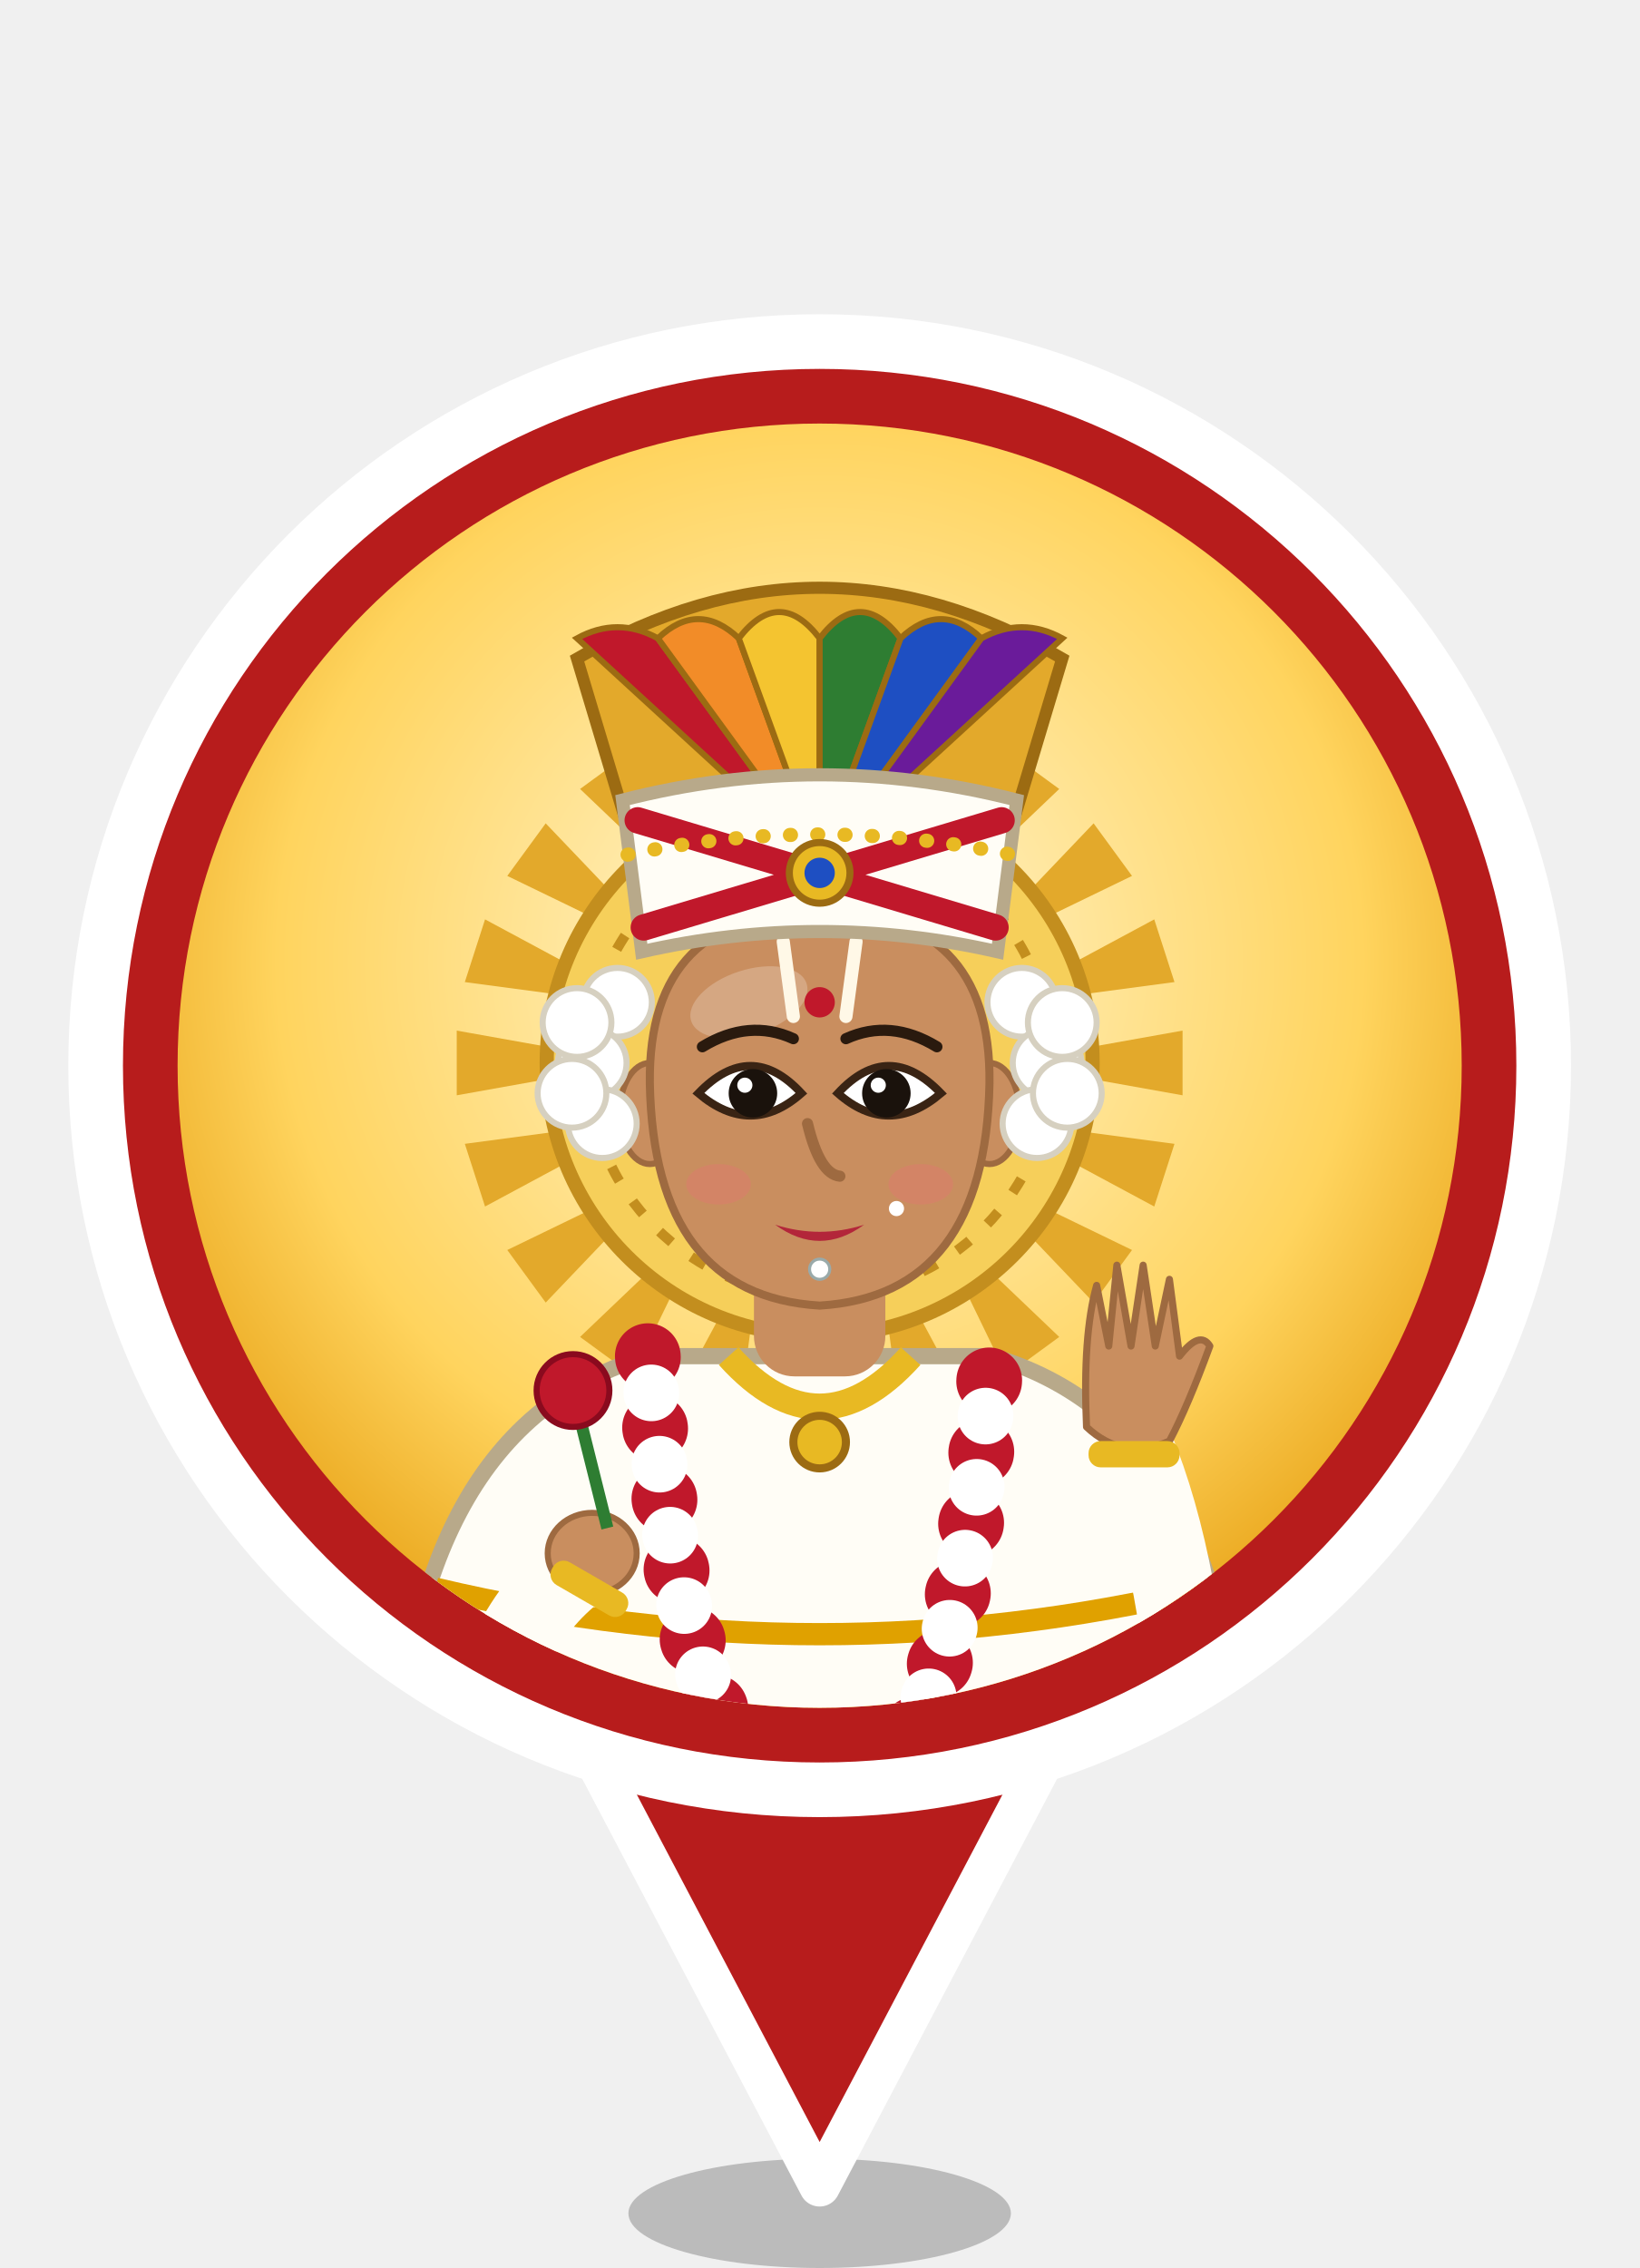
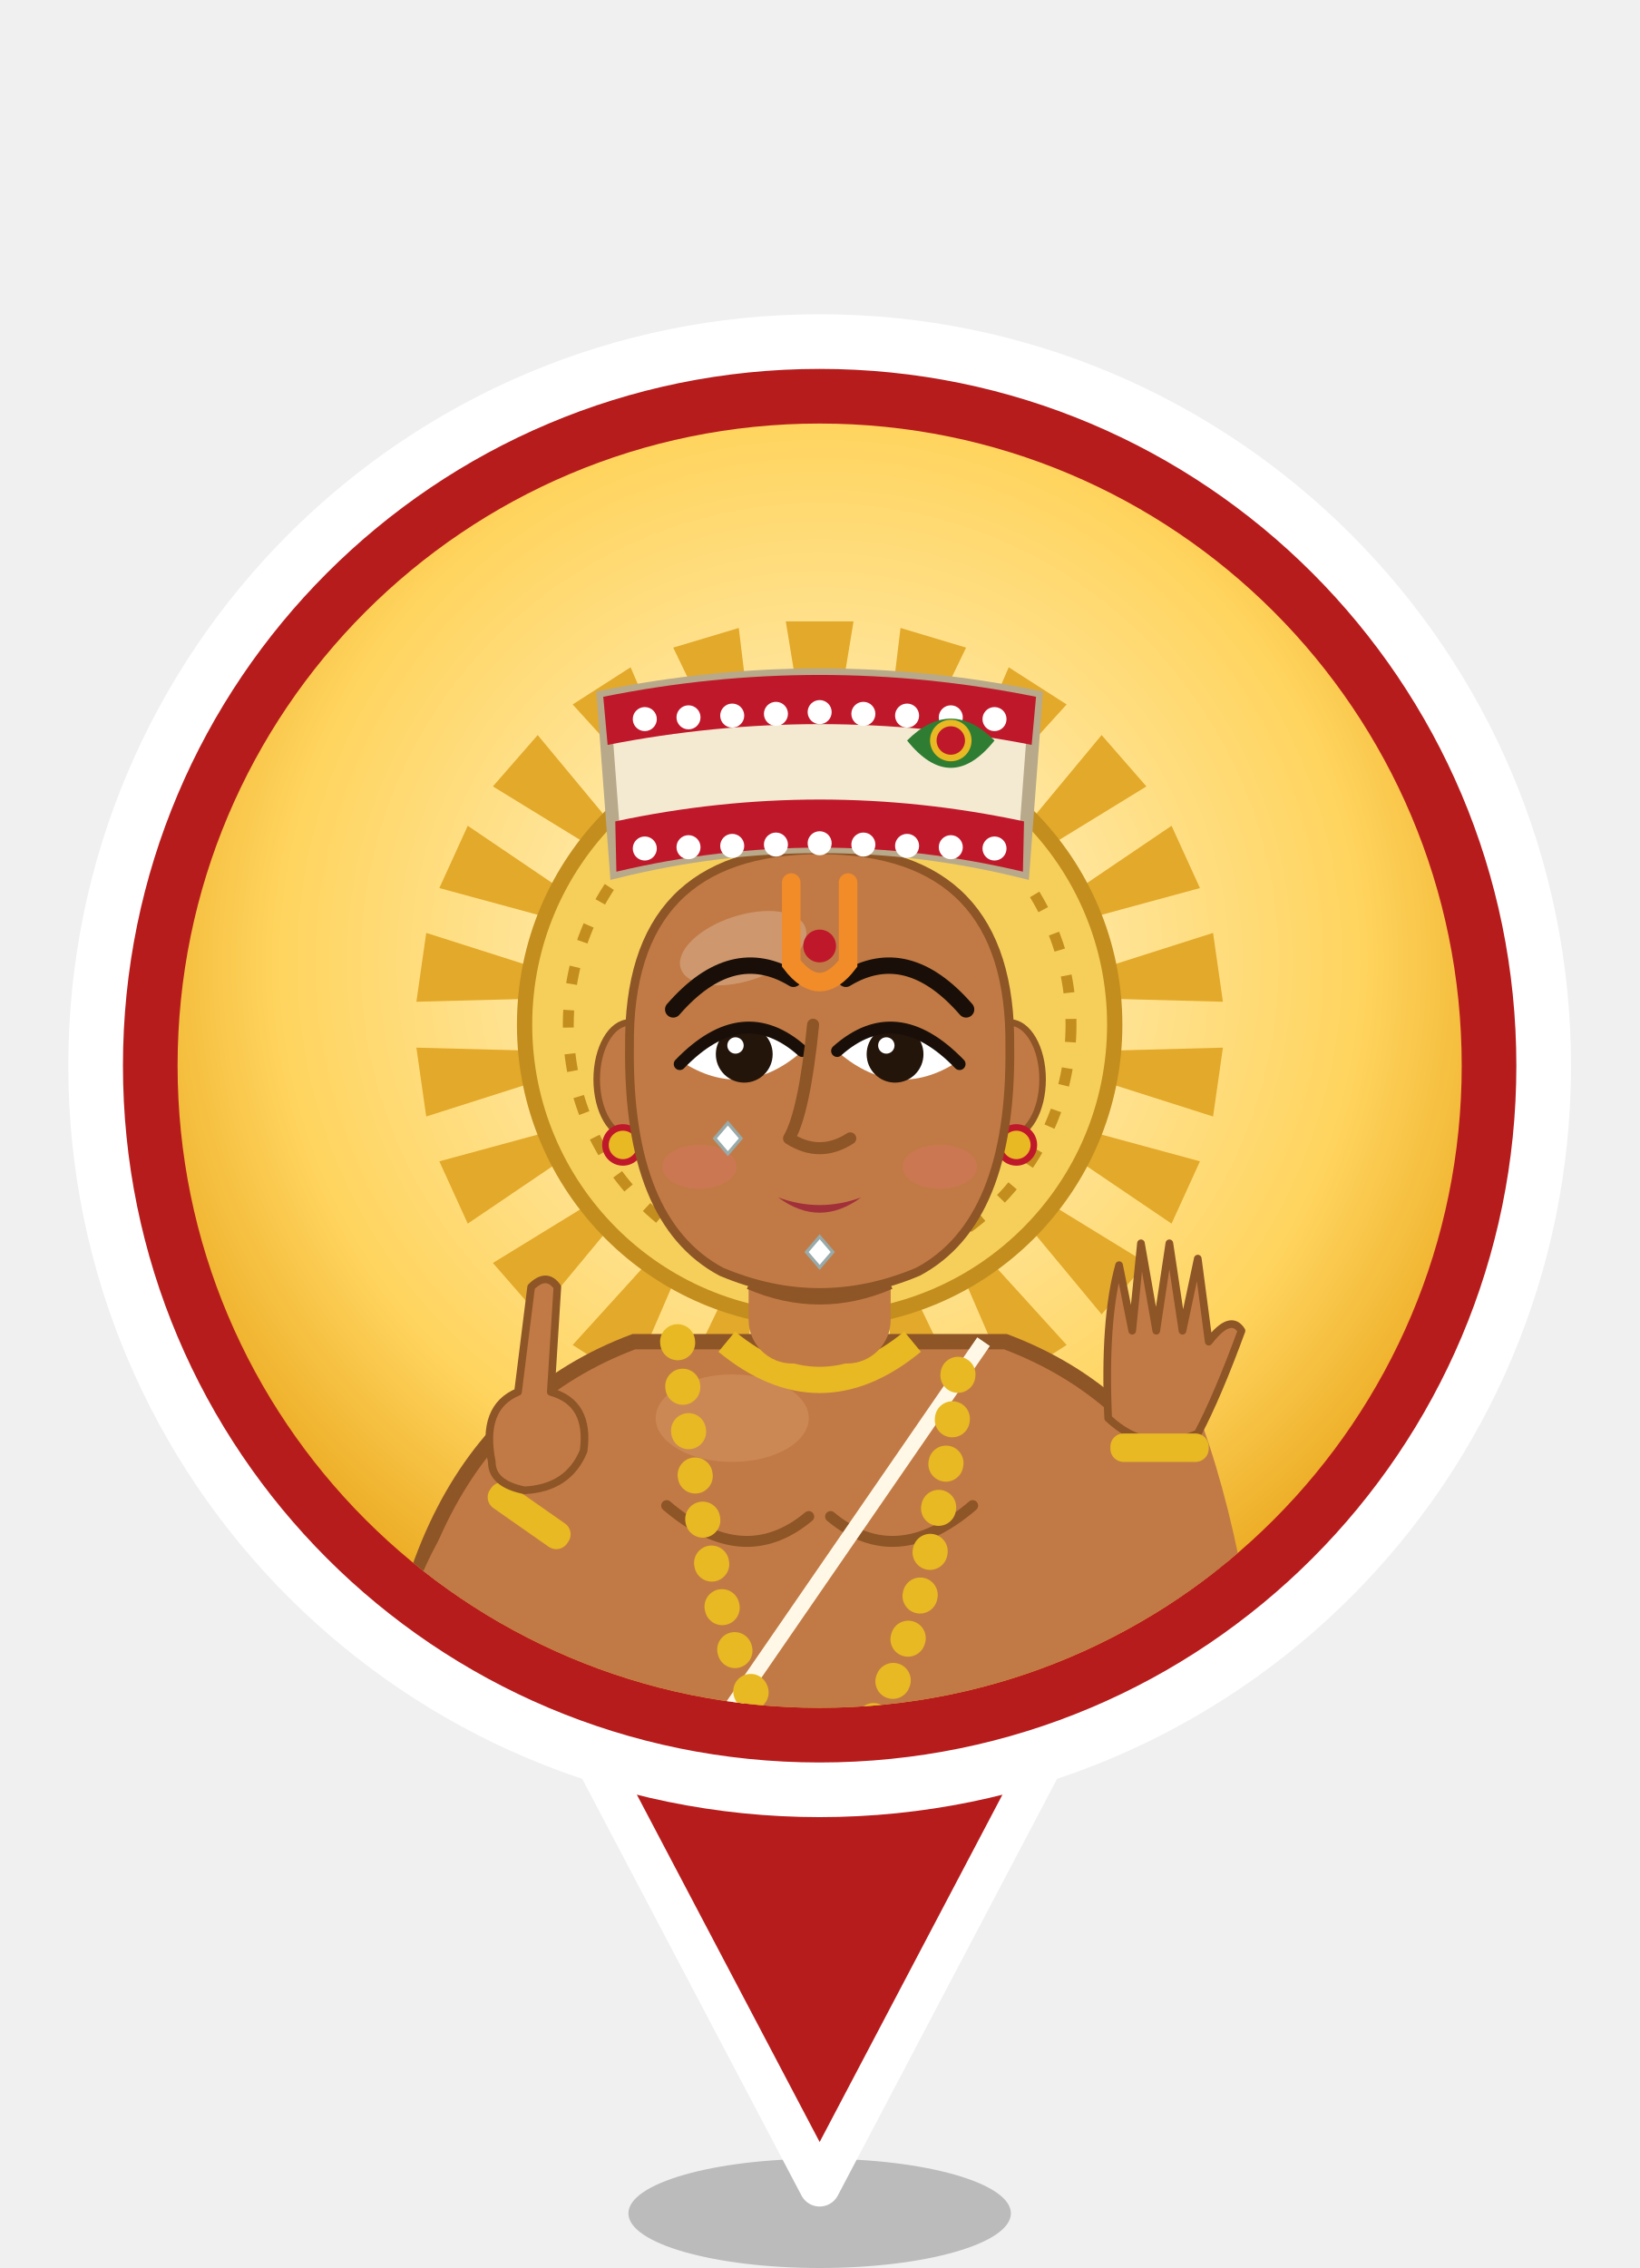
<svg xmlns="http://www.w3.org/2000/svg" viewBox="-60 -100 120 166">
  <defs>
    <clipPath id="ctv-ghanshyam">
      <circle cx="0" cy="-22" r="47" />
    </clipPath>
    <radialGradient id="gtv-ghanshyam" cx=".5" cy=".42" r=".6">
      <stop offset="0" stop-color="#FFF6D6" />
      <stop offset=".7" stop-color="#FFD45E" />
      <stop offset="1" stop-color="#E8A317" />
    </radialGradient>
  </defs>
  <ellipse cx="0" cy="62" rx="14" ry="4" fill="#000" opacity=".22" />
  <path d="M-20,22 L0,60 L20,22Z" fill="#B71C1C" stroke="#fff" stroke-width="3" stroke-linejoin="round" />
  <circle cx="0" cy="-22" r="53" fill="#B71C1C" stroke="#fff" stroke-width="4" />
  <circle cx="0" cy="-22" r="47" fill="url(#gtv-ghanshyam)" />
  <g clip-path="url(#ctv-ghanshyam)">
-     <g transform="translate(0,0) scale(.74)">
+     <g transform="translate(0,-1) scale(.8)">
      <g id="prabha">
-         <path d="M0.0,-48.0 L3.2,-65.9 L-3.2,-65.9Z" fill="#E3A92B" />
-         <path d="M5.6,-47.1 L14.2,-63.1 L8.0,-65.1Z" fill="#E3A92B" />
-         <path d="M10.6,-44.6 L23.7,-57.1 L18.5,-60.9Z" fill="#E3A92B" />
-         <path d="M14.6,-40.6 L30.9,-48.5 L27.1,-53.7Z" fill="#E3A92B" />
-         <path d="M17.1,-35.6 L35.1,-38.0 L33.1,-44.2Z" fill="#E3A92B" />
-         <path d="M18.0,-30.0 L35.9,-26.8 L35.9,-33.2Z" fill="#E3A92B" />
-         <path d="M17.1,-24.4 L33.1,-15.8 L35.1,-22.0Z" fill="#E3A92B" />
-         <path d="M14.6,-19.4 L27.1,-6.3 L30.9,-11.5Z" fill="#E3A92B" />
-         <path d="M10.6,-15.4 L18.5,0.9 L23.7,-2.9Z" fill="#E3A92B" />
-         <path d="M5.6,-12.9 L8.0,5.1 L14.2,3.1Z" fill="#E3A92B" />
-         <path d="M0.0,-12.0 L-3.2,5.9 L3.2,5.9Z" fill="#E3A92B" />
-         <path d="M-5.6,-12.9 L-14.2,3.1 L-8.0,5.1Z" fill="#E3A92B" />
-         <path d="M-10.6,-15.4 L-23.7,-2.9 L-18.5,0.9Z" fill="#E3A92B" />
-         <path d="M-14.6,-19.4 L-30.9,-11.5 L-27.1,-6.3Z" fill="#E3A92B" />
-         <path d="M-17.1,-24.4 L-35.1,-22.0 L-33.1,-15.8Z" fill="#E3A92B" />
-         <path d="M-18.0,-30.0 L-35.9,-33.2 L-35.9,-26.8Z" fill="#E3A92B" />
-         <path d="M-17.1,-35.6 L-33.1,-44.2 L-35.1,-38.0Z" fill="#E3A92B" />
-         <path d="M-14.6,-40.6 L-27.1,-53.7 L-30.9,-48.5Z" fill="#E3A92B" />
-         <path d="M-10.6,-44.6 L-18.5,-60.9 L-23.7,-57.1Z" fill="#E3A92B" />
-         <path d="M-5.6,-47.1 L-8.0,-65.1 L-14.2,-63.1Z" fill="#E3A92B" />
+         <path d="M0.0,-48.0 L3.1,-66.9 L-3.1,-66.9Z" fill="#E3A92B" />
+         <path d="M5.1,-47.3 L13.4,-64.5 L7.4,-66.3Z" fill="#E3A92B" />
+         <path d="M9.7,-45.1 L22.6,-59.3 L17.3,-62.7Z" fill="#E3A92B" />
+         <path d="M13.6,-41.8 L29.9,-51.8 L25.8,-56.5Z" fill="#E3A92B" />
+         <path d="M16.4,-37.5 L34.8,-42.5 L32.2,-48.2Z" fill="#E3A92B" />
+         <path d="M17.8,-32.6 L36.9,-32.1 L36.0,-38.4Z" fill="#E3A92B" />
+         <path d="M17.8,-27.4 L36.0,-21.6 L36.9,-27.9Z" fill="#E3A92B" />
+         <path d="M16.4,-22.5 L32.2,-11.8 L34.8,-17.5Z" fill="#E3A92B" />
+         <path d="M13.6,-18.2 L25.8,-3.5 L29.9,-8.2Z" fill="#E3A92B" />
+         <path d="M9.7,-14.9 L17.3,2.7 L22.6,-0.7Z" fill="#E3A92B" />
+         <path d="M5.1,-12.7 L7.4,6.3 L13.4,4.5Z" fill="#E3A92B" />
+         <path d="M0.0,-12.0 L-3.1,6.9 L3.1,6.9Z" fill="#E3A92B" />
+         <path d="M-5.1,-12.7 L-13.4,4.5 L-7.4,6.3Z" fill="#E3A92B" />
+         <path d="M-9.7,-14.9 L-22.6,-0.7 L-17.3,2.7Z" fill="#E3A92B" />
+         <path d="M-13.6,-18.2 L-29.9,-8.2 L-25.8,-3.5Z" fill="#E3A92B" />
+         <path d="M-16.4,-22.5 L-34.8,-17.5 L-32.2,-11.8Z" fill="#E3A92B" />
+         <path d="M-17.8,-27.4 L-36.9,-27.9 L-36.0,-21.6Z" fill="#E3A92B" />
+         <path d="M-17.8,-32.6 L-36.0,-38.4 L-36.9,-32.1Z" fill="#E3A92B" />
+         <path d="M-16.4,-37.5 L-32.2,-48.2 L-34.8,-42.5Z" fill="#E3A92B" />
+         <path d="M-13.6,-41.8 L-25.8,-56.5 L-29.9,-51.8Z" fill="#E3A92B" />
+         <path d="M-9.7,-45.1 L-17.3,-62.7 L-22.6,-59.3Z" fill="#E3A92B" />
+         <path d="M-5.1,-47.3 L-7.4,-66.3 L-13.4,-64.5Z" fill="#E3A92B" />
        <circle cx="0" cy="-30" r="27" fill="#F6CF5A" stroke="#C38E1E" stroke-width="1.4" />
        <circle cx="0" cy="-30" r="23" fill="none" stroke="#C38E1E" stroke-width="1" stroke-dasharray="1.6 2.4" />
      </g>
-       <g id="jama">
-         <path d="M-42,44 Q-41,6 -17,-1 L17,-1 Q41,6 42,44Z" fill="#FFFDF6" stroke="#B8A98A" stroke-width="1.6" />
-         <path d="M-38,22 Q0,31 38,22" fill="none" stroke="#E0A100" stroke-width="2.2" />
+       <g id="body">
+         <path d="M-40,46 Q-41,8 -17,-1 L17,-1 Q41,8 40,46Z" fill="#C17A45" stroke="#8E5527" stroke-width="1.4" />
+         <path d="M-14,14 Q-7,20 -1,15 M14,14 Q7,20 1,15" fill="none" stroke="#8E5527" stroke-width="1" stroke-linecap="round" />
+         <ellipse cx="-8" cy="6" rx="7" ry="4" fill="#D99A66" opacity=".45" />
+         <circle cx="0" cy="34" r="1.3" fill="#5A3417" />
+         <path d="M15,-1 L-16,44" stroke="#FFF8E7" stroke-width="1.4" />
      </g>
      <g id="haar">
-         <path d="M-9,-1 Q0,9 9,-1" fill="none" stroke="#E8B923" stroke-width="2.6" />
-         <circle cx="0" cy="7.5" r="2.6" fill="#E8B923" stroke="#9C6B12" stroke-width=".8" />
-         <path d="M-17,-1 Q-13,44 0,44 Q13,44 17,-1" fill="none" stroke="#C0182B" stroke-width="6.5" stroke-linecap="round" stroke-dasharray=".1 7" />
-         <path d="M-17,-1 Q-13,44 0,44 Q13,44 17,-1" fill="none" stroke="#FFFFFF" stroke-width="5.5" stroke-linecap="round" stroke-dasharray=".1 7" stroke-dashoffset="3.5" />
+         <path d="M-8.5,-1 Q0,6 8.5,-1" fill="none" stroke="#E8B923" stroke-width="2.4" />
+         <path d="M-13,-1 Q-9,36 0,38 Q9,36 13,-1" fill="none" stroke="#E8B923" stroke-width="3.2" stroke-linecap="round" stroke-dasharray=".1 4" />
      </g>
      <g id="face">
-         <rect x="-6.5" y="-12" width="13" height="13" rx="4" fill="#C98E5F" />
-         <ellipse cx="-16.8" cy="-25" rx="3" ry="5" fill="#C98E5F" stroke="#9E6A40" stroke-width=".6" />
-         <ellipse cx="16.8" cy="-25" rx="3" ry="5" fill="#C98E5F" stroke="#9E6A40" stroke-width=".6" />
-         <path d="M-16.8,-28 Q-17,-45 0,-45 Q17,-45 16.8,-28 Q16.4,-7 0,-6 Q-16.4,-7 -16.8,-28Z" fill="#C98E5F" stroke="#9E6A40" stroke-width=".8" />
-         <ellipse cx="-7" cy="-36" rx="6" ry="3.2" fill="#fff" opacity=".22" transform="rotate(-18 -7 -36)" />
-         <ellipse cx="-10" cy="-18" rx="3.2" ry="2" fill="#E57373" opacity=".35" />
-         <ellipse cx="10" cy="-18" rx="3.2" ry="2" fill="#E57373" opacity=".35" />
-         <path d="M-12,-27 Q-6.8,-32.4 -1.8,-27 Q-6.8,-22.6 -12,-27Z" fill="#fff" stroke="#3A2414" stroke-width=".8" />
-         <path d="M12,-27 Q6.8,-32.4 1.8,-27 Q6.8,-22.6 12,-27Z" fill="#fff" stroke="#3A2414" stroke-width=".8" />
-         <circle cx="-6.6" cy="-27" r="2.4" fill="#1A120C" />
-         <circle cx="6.6" cy="-27" r="2.4" fill="#1A120C" />
-         <circle cx="-7.4" cy="-27.8" r=".75" fill="#fff" />
-         <circle cx="5.8" cy="-27.8" r=".75" fill="#fff" />
-         <path d="M-11.6,-31.6 Q-7,-34.4 -2.6,-32.4" fill="none" stroke="#2A1A0E" stroke-width="1.1" stroke-linecap="round" />
-         <path d="M11.6,-31.6 Q7,-34.4 2.6,-32.4" fill="none" stroke="#2A1A0E" stroke-width="1.1" stroke-linecap="round" />
-         <path d="M-1.2,-24 Q0,-19 2,-18.8" fill="none" stroke="#9E6A40" stroke-width="1.1" stroke-linecap="round" />
-         <path d="M-4.4,-14 Q0,-10.8 4.4,-14 Q0,-12.6 -4.4,-14Z" fill="#B3263A" />
-         <circle cx="0" cy="-9.6" r="1" fill="#fff" stroke="#9AA" stroke-width=".3" />
-         <circle cx="7.6" cy="-15.6" r=".75" fill="#fff" />
-         <path d="M-2.6,-34.6 L-3.6,-42 M2.6,-34.6 L3.6,-42" stroke="#FFF8E7" stroke-width="1.3" stroke-linecap="round" />
-         <circle cx="0" cy="-36" r="1.5" fill="#C0182B" />
+         <rect x="-6.5" y="-12" width="13" height="13" rx="4" fill="#C17A45" />
+         <ellipse cx="-17.4" cy="-25" rx="3" ry="5.2" fill="#C17A45" stroke="#8E5527" stroke-width=".6" />
+         <ellipse cx="17.4" cy="-25" rx="3" ry="5.2" fill="#C17A45" stroke="#8E5527" stroke-width=".6" />
+         <circle cx="-18" cy="-19" r="1.6" fill="#E8B923" stroke="#C0182B" stroke-width=".6" />
+         <circle cx="18" cy="-19" r="1.6" fill="#E8B923" stroke="#C0182B" stroke-width=".6" />
+         <path d="M-17.4,-28 Q-17.6,-46 0,-46 Q17.6,-46 17.4,-28 Q17.6,-12 9,-7.4 Q0,-3.6 -9,-7.4 Q-17.6,-12 -17.4,-28Z" fill="#C17A45" stroke="#8E5527" stroke-width=".8" />
+         <path d="M-6.5,-6.2 Q0,-3.4 6.5,-6.2" fill="none" stroke="#8E5527" stroke-width=".8" />
+         <ellipse cx="-7" cy="-37" rx="6" ry="3" fill="#fff" opacity=".22" transform="rotate(-18 -7 -37)" />
+         <ellipse cx="-11" cy="-17" rx="3.4" ry="2" fill="#E57373" opacity=".3" />
+         <ellipse cx="11" cy="-17" rx="3.4" ry="2" fill="#E57373" opacity=".3" />
+         <path d="M-12.6,-26.6 Q-7,-32 -1.8,-27.4 Q-7,-23 -12.6,-26.6Z" fill="#fff" />
+         <path d="M12.6,-26.6 Q7,-32 1.8,-27.4 Q7,-23 12.6,-26.6Z" fill="#fff" />
+         <circle cx="-6.9" cy="-27.3" r="2.6" fill="#24150B" />
+         <circle cx="6.9" cy="-27.3" r="2.6" fill="#24150B" />
+         <circle cx="-7.7" cy="-28.1" r=".75" fill="#fff" />
+         <circle cx="6.1" cy="-28.1" r=".75" fill="#fff" />
+         <path d="M-12.8,-26.4 Q-7,-32.4 -1.6,-27.6 M12.8,-26.4 Q7,-32.4 1.6,-27.6" fill="none" stroke="#1A0F08" stroke-width="1.1" stroke-linecap="round" />
+         <path d="M-13.4,-31.4 Q-8,-37.6 -2.4,-34.2 M13.4,-31.4 Q8,-37.6 2.4,-34.2" fill="none" stroke="#1A0F08" stroke-width="1.5" stroke-linecap="round" />
+         <path d="M-.6,-30 Q-1.4,-22 -2.8,-19.6 Q0,-17.8 2.8,-19.6" fill="none" stroke="#8E5527" stroke-width="1.1" stroke-linecap="round" stroke-linejoin="round" />
+         <path d="M-3.8,-14.2 Q0,-11.4 3.8,-14.2 Q0,-12.8 -3.8,-14.2Z" fill="#A1303B" />
+         <path d="M-9.6,-19.6 l1.2,-1.4 1.2,1.4 -1.2,1.4Z" fill="#fff" stroke="#9AA" stroke-width=".3" />
+         <path d="M0,-10.6 l1.2,1.4 -1.2,1.4 -1.2,-1.4Z" fill="#fff" stroke="#9AA" stroke-width=".3" />
+         <path d="M-2.6,-43 L-2.6,-35.6 Q0,-32.2 2.6,-35.6 L2.6,-43" fill="none" stroke="#F28C28" stroke-width="1.7" stroke-linecap="round" />
+         <circle cx="0" cy="-37.2" r="1.5" fill="#C0182B" />
      </g>
-       <g id="tora">
-         <circle cx="-20" cy="-36" r="3.4" fill="#fff" stroke="#D6D0C0" stroke-width=".6" />
-         <circle cx="-22.5" cy="-30" r="3.4" fill="#fff" stroke="#D6D0C0" stroke-width=".6" />
-         <circle cx="-21.5" cy="-24" r="3.4" fill="#fff" stroke="#D6D0C0" stroke-width=".6" />
-         <circle cx="-24" cy="-34" r="3.4" fill="#fff" stroke="#D6D0C0" stroke-width=".6" />
-         <circle cx="-24.5" cy="-27" r="3.4" fill="#fff" stroke="#D6D0C0" stroke-width=".6" />
-         <circle cx="20" cy="-36" r="3.4" fill="#fff" stroke="#D6D0C0" stroke-width=".6" />
-         <circle cx="22.5" cy="-30" r="3.4" fill="#fff" stroke="#D6D0C0" stroke-width=".6" />
-         <circle cx="21.5" cy="-24" r="3.4" fill="#fff" stroke="#D6D0C0" stroke-width=".6" />
-         <circle cx="24" cy="-34" r="3.4" fill="#fff" stroke="#D6D0C0" stroke-width=".6" />
-         <circle cx="24.5" cy="-27" r="3.4" fill="#fff" stroke="#D6D0C0" stroke-width=".6" />
-       </g>
-       <g id="pagh">
-         <path d="M-24,-70 Q0,-84 24,-70 L18,-50 L-18,-50Z" fill="#E3A92B" stroke="#9C6B12" stroke-width="1.2" />
-         <path d="M0,-50 L-24.0,-72 Q-20.0,-74.2 -16.0,-72Z" fill="#C0182B" stroke="#9C6B12" stroke-width=".6" />
-         <path d="M0,-50 L-16.0,-72 Q-12.0,-75.8 -8.0,-72Z" fill="#F28C28" stroke="#9C6B12" stroke-width=".6" />
-         <path d="M0,-50 L-8.0,-72 Q-4.0,-77.2 0.0,-72Z" fill="#F4C430" stroke="#9C6B12" stroke-width=".6" />
-         <path d="M0,-50 L0.0,-72 Q4.0,-77.2 8.0,-72Z" fill="#2E7D32" stroke="#9C6B12" stroke-width=".6" />
-         <path d="M0,-50 L8.0,-72 Q12.0,-75.8 16.0,-72Z" fill="#1E4FC2" stroke="#9C6B12" stroke-width=".6" />
-         <path d="M0,-50 L16.0,-72 Q20.0,-74.2 24.0,-72Z" fill="#6A1B9A" stroke="#9C6B12" stroke-width=".6" />
-         <path d="M-17.6,-41 L-19.5,-56 Q0,-61 19.5,-56 L17.6,-41 Q0,-45 -17.6,-41Z" fill="#FFFDF6" stroke="#B8A98A" stroke-width="1.3" />
-         <path d="M-18,-54 L17.4,-43.4 M18,-54 L-17.4,-43.4" stroke="#C0182B" stroke-width="2.6" stroke-linecap="round" />
-         <path d="M-19,-50.6 Q0,-54.6 19,-50.6" fill="none" stroke="#E8B923" stroke-width="1.4" stroke-dasharray=".1 2.6" stroke-linecap="round" />
-         <circle cx="0" cy="-48.8" r="3" fill="#E8B923" stroke="#9C6B12" stroke-width=".7" />
-         <circle cx="0" cy="-48.8" r="1.5" fill="#1E4FC2" />
+       <g id="topi">
+         <path d="M-18.6,-44 L-19.8,-60 Q0,-64 19.8,-60 L18.6,-44 Q0,-48.6 -18.6,-44Z" fill="#F4EAD2" stroke="#B8A98A" stroke-width="1.2" />
+         <path d="M-19.8,-60 Q0,-64 19.8,-60 L19.4,-55.6 Q0,-59.4 -19.4,-55.6Z" fill="#C0182B" />
+         <path d="M-18.7,-48.6 Q0,-52.6 18.7,-48.6 L18.6,-44 Q0,-48.4 -18.6,-44Z" fill="#C0182B" />
+         <circle cx="-16" cy="-57.96" r="1.1" fill="#fff" />
+         <circle cx="-12" cy="-58.12" r="1.1" fill="#fff" />
+         <circle cx="-8" cy="-58.28" r="1.1" fill="#fff" />
+         <circle cx="-4" cy="-58.44" r="1.1" fill="#fff" />
+         <circle cx="0" cy="-58.60" r="1.1" fill="#fff" />
+         <circle cx="4" cy="-58.44" r="1.1" fill="#fff" />
+         <circle cx="8" cy="-58.28" r="1.1" fill="#fff" />
+         <circle cx="12" cy="-58.12" r="1.1" fill="#fff" />
+         <circle cx="16" cy="-57.96" r="1.1" fill="#fff" />
+         <circle cx="-16" cy="-46.12" r="1.1" fill="#fff" />
+         <circle cx="-12" cy="-46.24" r="1.1" fill="#fff" />
+         <circle cx="-8" cy="-46.36" r="1.1" fill="#fff" />
+         <circle cx="-4" cy="-46.48" r="1.1" fill="#fff" />
+         <circle cx="0" cy="-46.60" r="1.1" fill="#fff" />
+         <circle cx="4" cy="-46.48" r="1.1" fill="#fff" />
+         <circle cx="8" cy="-46.36" r="1.1" fill="#fff" />
+         <circle cx="12" cy="-46.24" r="1.1" fill="#fff" />
+         <circle cx="16" cy="-46.12" r="1.1" fill="#fff" />
+         <path d="M8,-56 q4,-4 8,0 q-4,5 -8,0Z" fill="#2E7D32" />
+         <circle cx="12" cy="-56" r="1.6" fill="#C0182B" stroke="#E8B923" stroke-width=".6" />
      </g>
      <g id="hands">
-         <path d="M-34,40 Q-32,26 -24,20" stroke="#FFFDF6" stroke-width="8" stroke-linecap="round" fill="none" />
-         <ellipse cx="-22.5" cy="18.5" rx="4.4" ry="4" fill="#C98E5F" stroke="#9E6A40" stroke-width=".6" />
-         <path d="M-21,16 L-24,4" stroke="#2E7D32" stroke-width="1.2" />
-         <circle cx="-24.4" cy="2.4" r="3.6" fill="#C0182B" stroke="#8A0A1E" stroke-width=".6" />
-         <rect x="-27" y="20.6" width="8.4" height="2.6" rx="1.2" fill="#E8B923" transform="rotate(30 -23 22)" />
-         <path d="M37,40 Q36,20 31,8" stroke="#FFFDF6" stroke-width="8" stroke-linecap="round" fill="none" />
-         <path d="M26.4,6 Q26,-3 27.4,-8 L28.6,-2 L29.4,-10 L30.8,-2 L32,-10 L33.2,-2 L34.6,-8.6 L35.6,-1 Q37.6,-3.6 38.6,-2 Q36.4,4 34.6,7.4 Q30,9.4 26.4,6Z" fill="#C98E5F" stroke="#9E6A40" stroke-width=".7" stroke-linejoin="round" />
+         <path d="M-36,44 Q-36,22 -27,14" stroke="#C17A45" stroke-width="8.5" stroke-linecap="round" fill="none" />
+         <rect x="-31" y="13.4" width="8.6" height="2.6" rx="1.2" fill="#E8B923" transform="rotate(35 -27 15)" />
+         <path d="M-30,10 Q-31,5 -27.6,3.6 L-26.4,-6 Q-25,-7.4 -24,-6 L-24.6,3.6 Q-21,4.6 -21.6,9 Q-23,12.4 -27,12.6 Q-30,12 -30,10Z" fill="#C17A45" stroke="#8E5527" stroke-width=".7" stroke-linejoin="round" />
+         <path d="M37,44 Q36,22 31,8" stroke="#C17A45" stroke-width="8.5" stroke-linecap="round" fill="none" />
+         <path d="M26.4,6 Q26,-3 27.4,-8 L28.6,-2 L29.4,-10 L30.8,-2 L32,-10 L33.2,-2 L34.6,-8.6 L35.6,-1 Q37.6,-3.6 38.6,-2 Q36.4,4 34.6,7.4 Q30,9.4 26.4,6Z" fill="#C17A45" stroke="#8E5527" stroke-width=".7" stroke-linejoin="round" />
        <rect x="26.6" y="7.4" width="9" height="2.6" rx="1.2" fill="#E8B923" />
      </g>
    </g>
  </g>
</svg>
